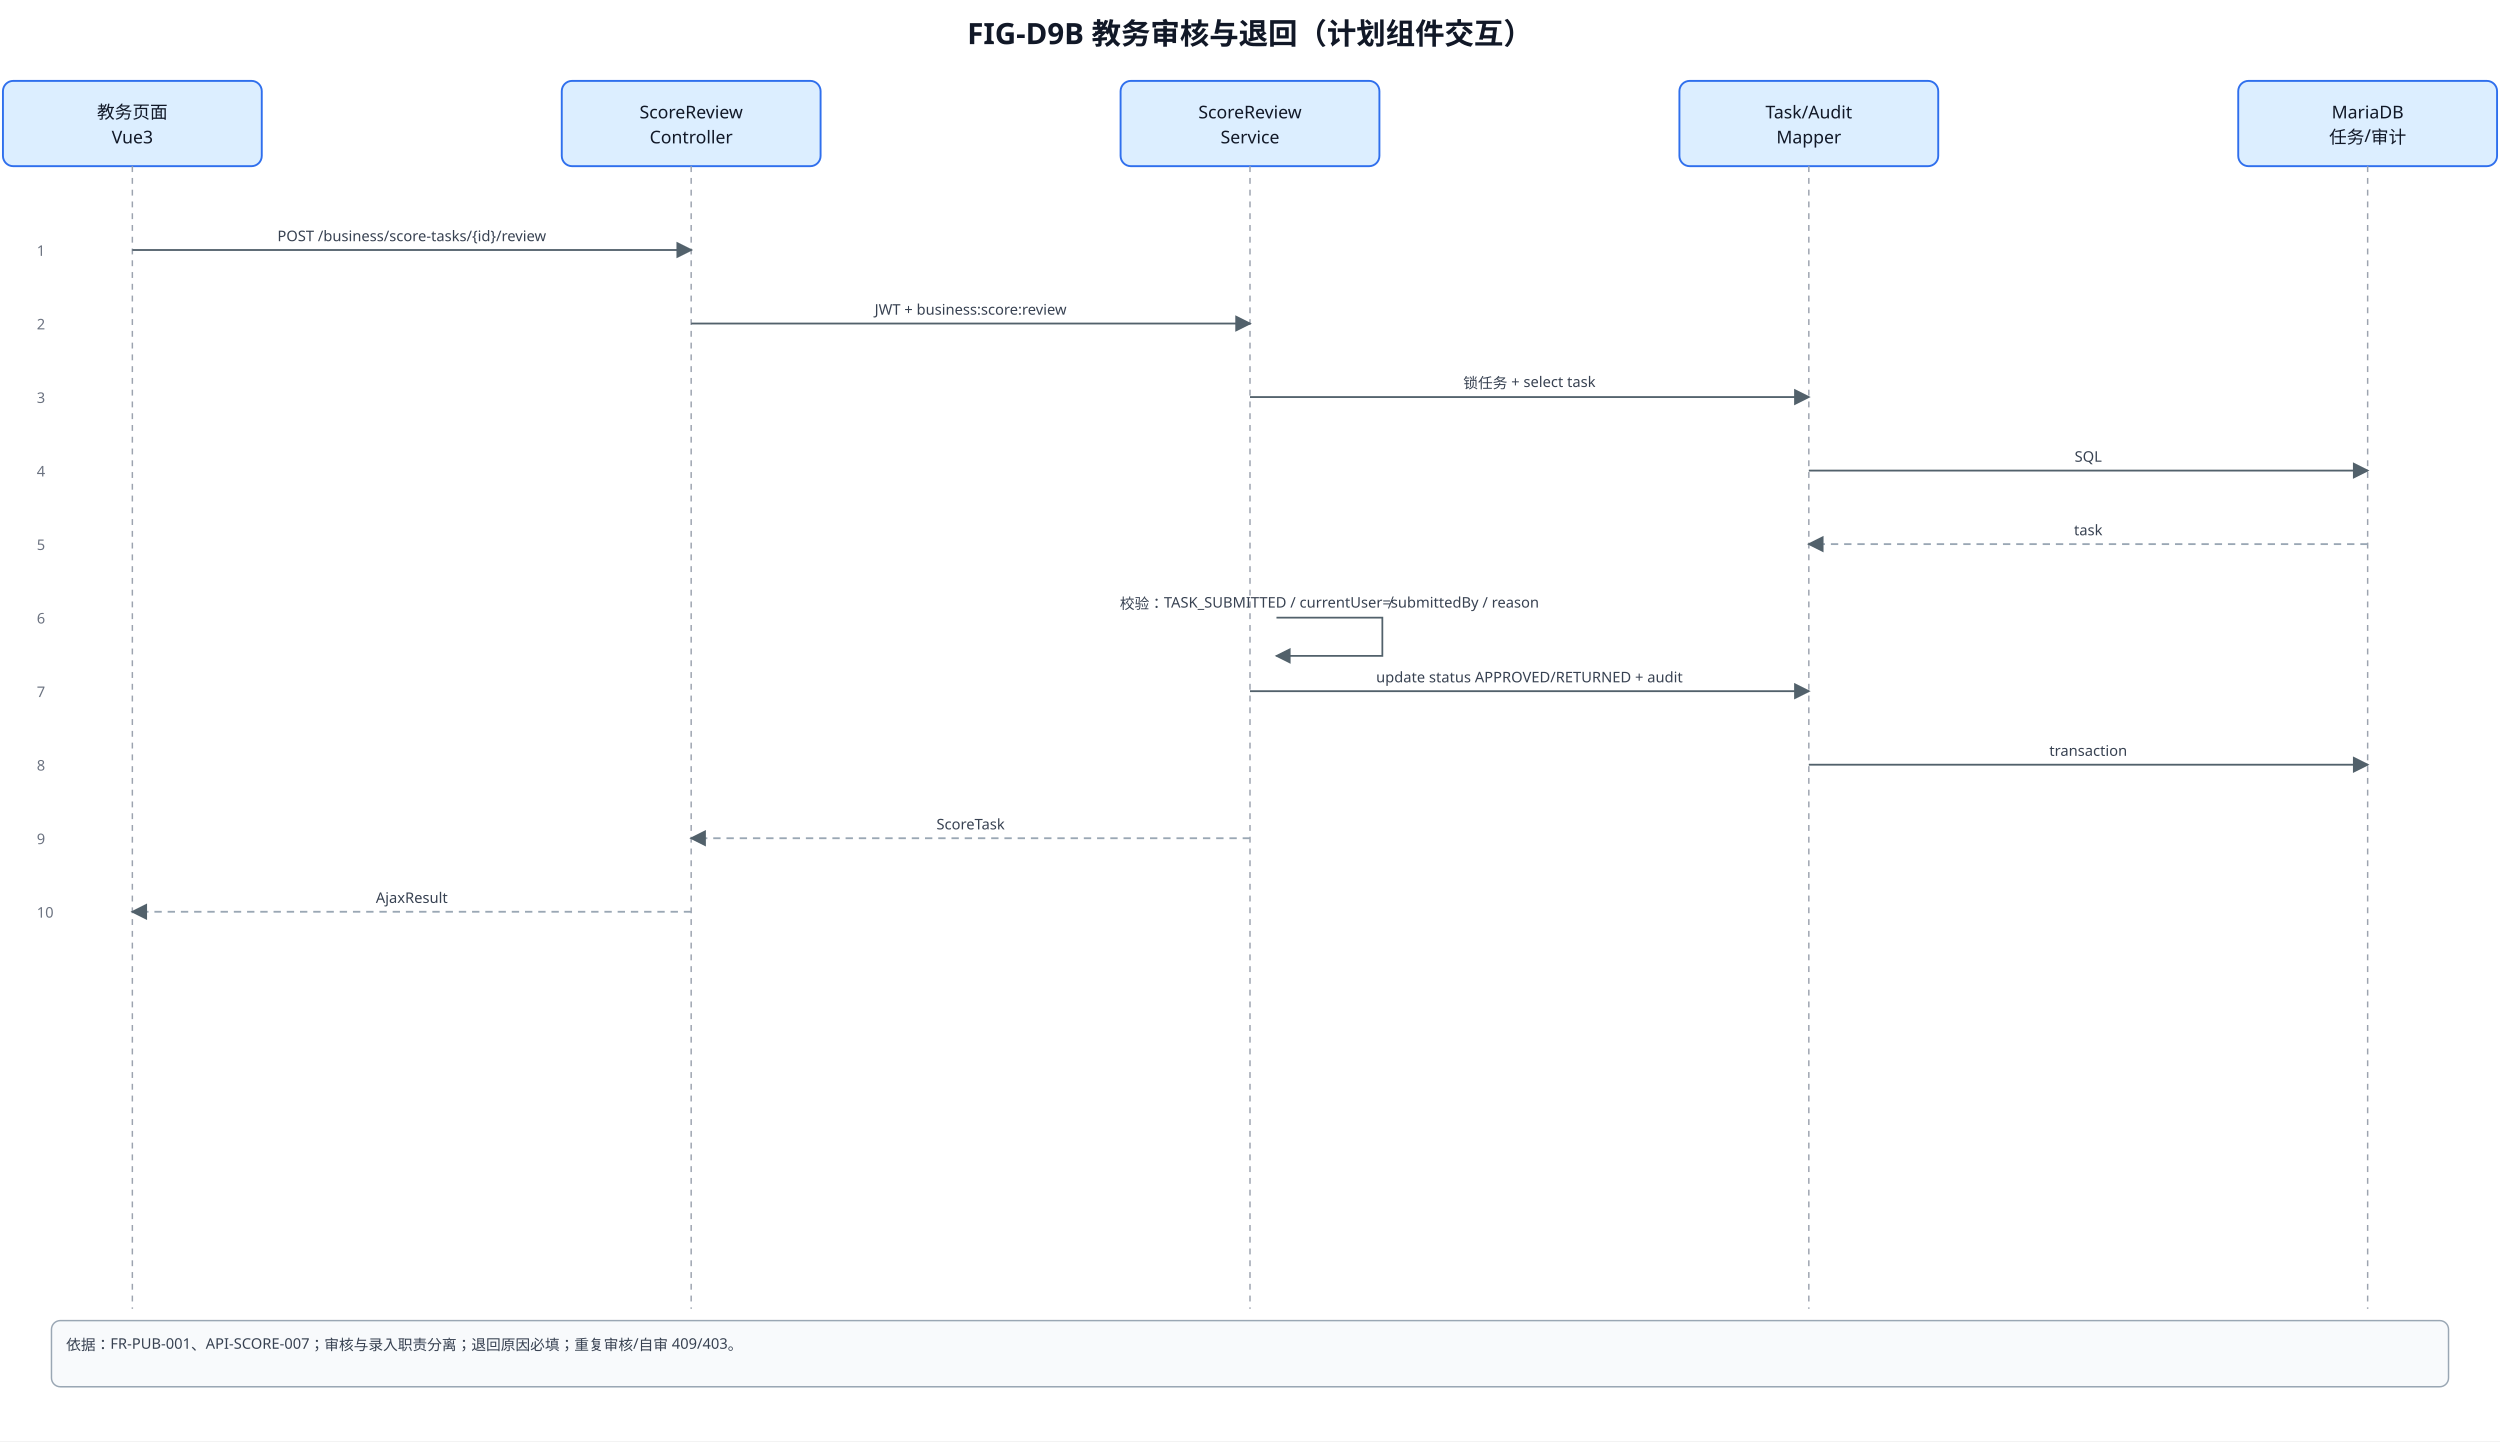
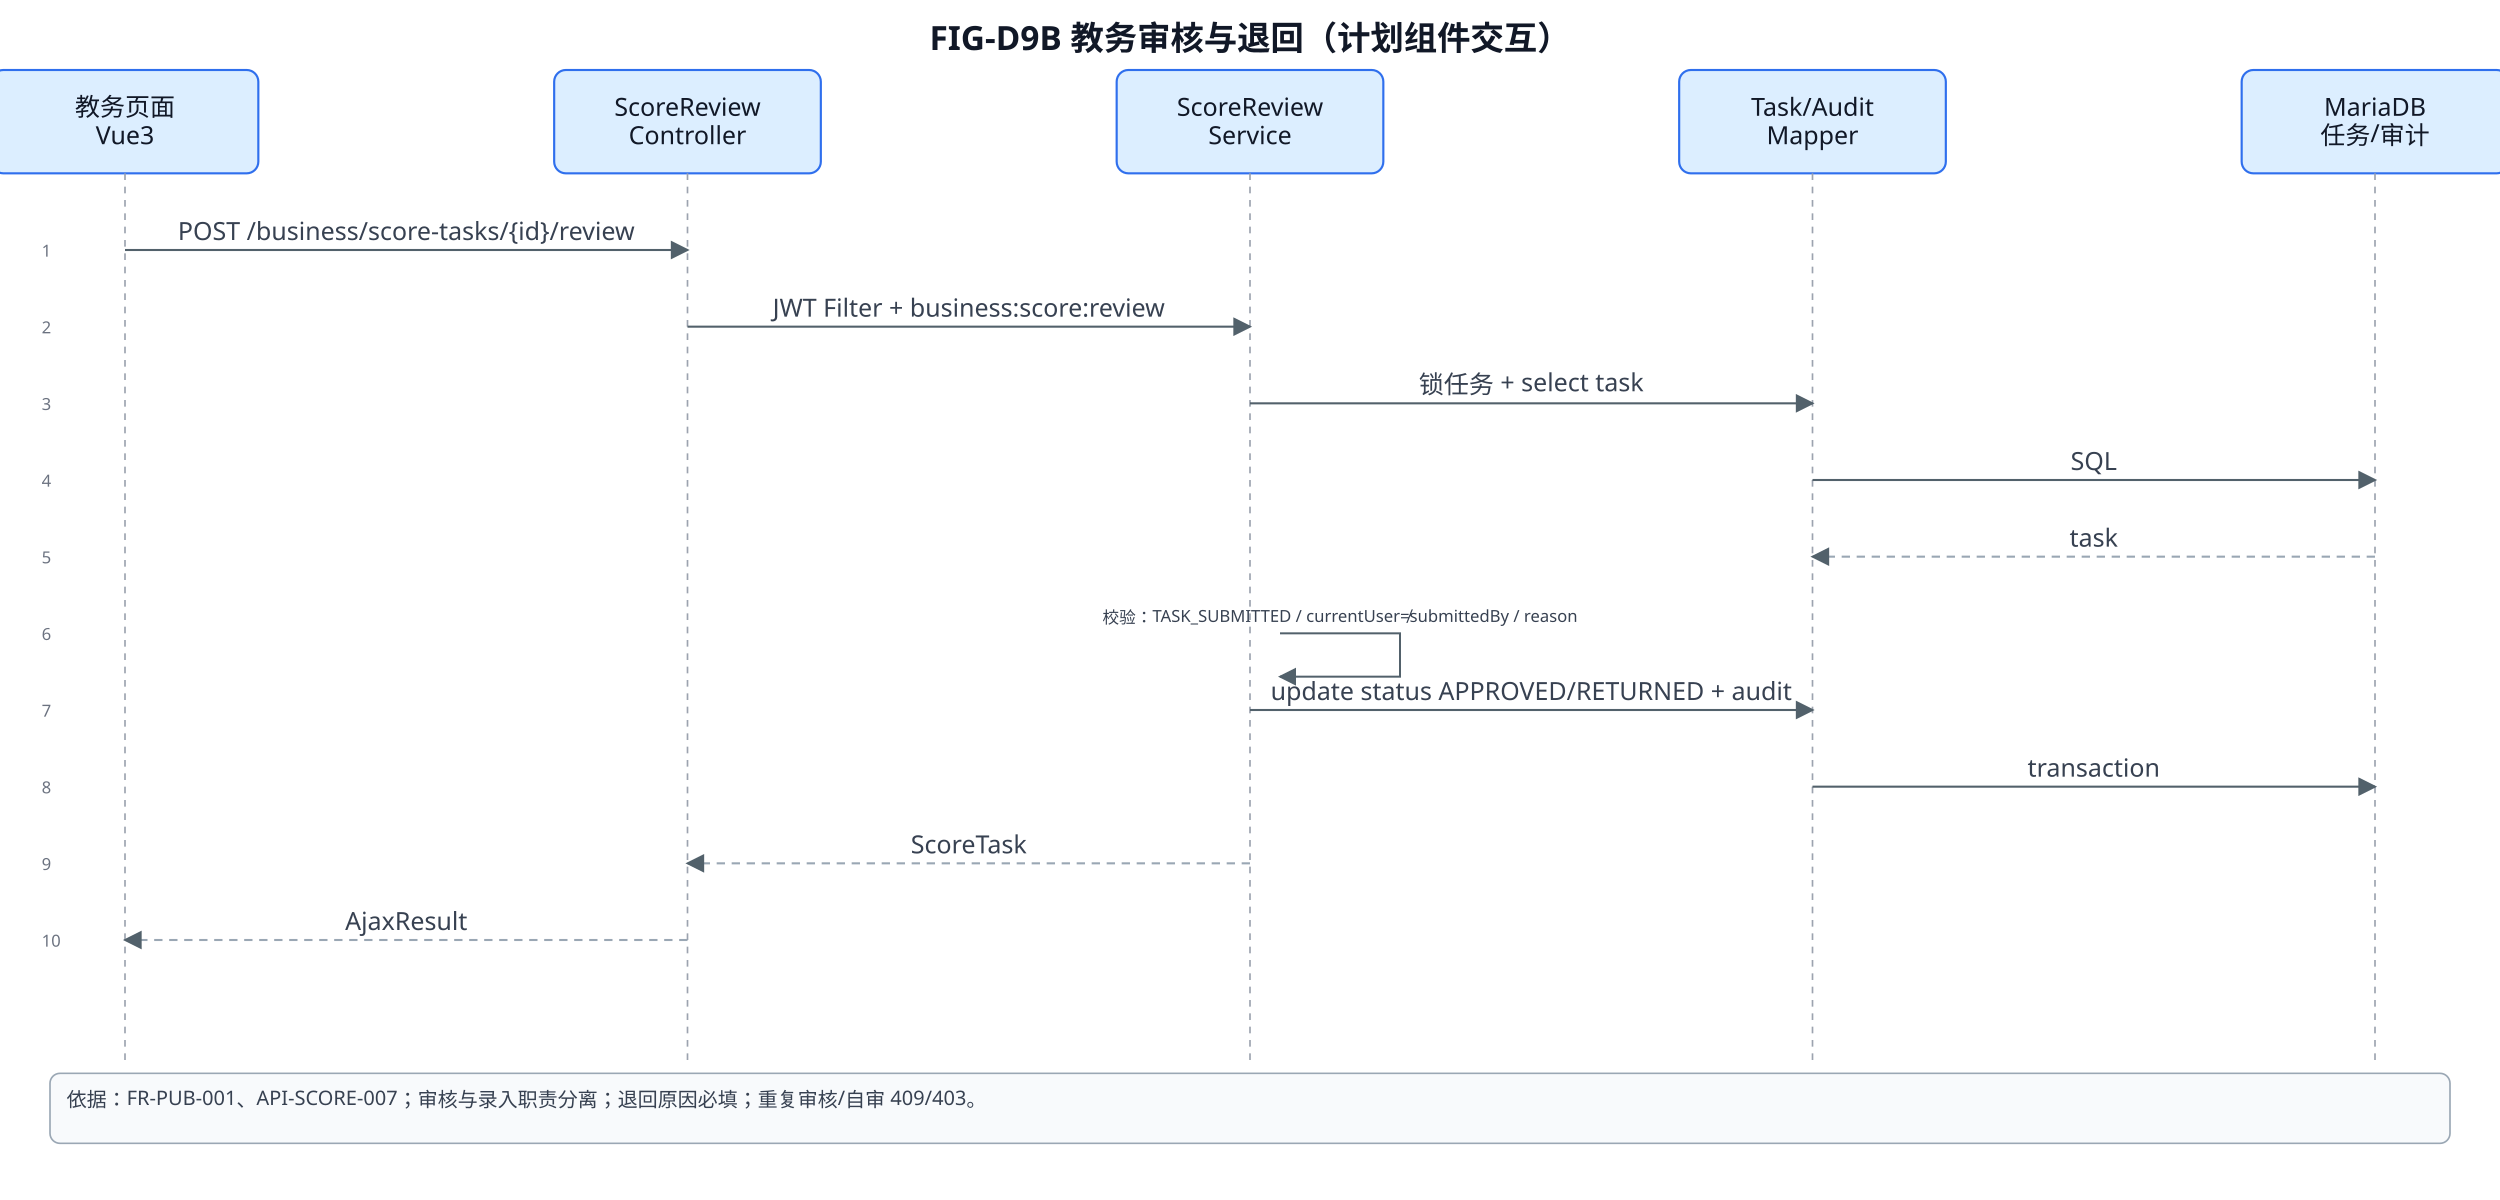
- <svg xmlns="http://www.w3.org/2000/svg" width="1700" height="980" viewBox="0 0 1700 980">
+ <svg xmlns="http://www.w3.org/2000/svg" width="1500" height="720" viewBox="0 0 1500 720">
  <defs>
    <marker id="arrow" markerWidth="9" markerHeight="9" refX="8" refY="4.5" orient="auto">
      <path d="M0,0 L9,4.5 L0,9 z" fill="#52616B" />
    </marker>
  </defs>
-   <rect width="1700" height="980" fill="#FFFFFF" />
-   <text x="850.0" y="30" text-anchor="middle" font-family="SimHei" font-size="20" font-weight="bold" fill="#111827">FIG-D9B  教务审核与退回（计划组件交互）</text>
-   <rect x="2.0" y="55" width="176" height="58" rx="7" fill="#DCEEFF" stroke="#2F6FED" stroke-width="1.3" />
-   <text x="90.0" y="80.5" text-anchor="middle" font-family="SimHei" font-size="12" fill="#111827">教务页面</text>
-   <text x="90.0" y="97.5" text-anchor="middle" font-family="SimHei" font-size="12" fill="#111827">Vue3</text>
-   <line x1="90.0" y1="113" x2="90.0" y2="890" stroke="#9CA3AF" stroke-width="1" stroke-dasharray="4 4" />
-   <rect x="382.0" y="55" width="176" height="58" rx="7" fill="#DCEEFF" stroke="#2F6FED" stroke-width="1.3" />
-   <text x="470.0" y="80.5" text-anchor="middle" font-family="SimHei" font-size="12" fill="#111827">ScoreReview</text>
-   <text x="470.0" y="97.5" text-anchor="middle" font-family="SimHei" font-size="12" fill="#111827">Controller</text>
-   <line x1="470.0" y1="113" x2="470.0" y2="890" stroke="#9CA3AF" stroke-width="1" stroke-dasharray="4 4" />
-   <rect x="762.0" y="55" width="176" height="58" rx="7" fill="#DCEEFF" stroke="#2F6FED" stroke-width="1.3" />
-   <text x="850.0" y="80.5" text-anchor="middle" font-family="SimHei" font-size="12" fill="#111827">ScoreReview</text>
-   <text x="850.0" y="97.5" text-anchor="middle" font-family="SimHei" font-size="12" fill="#111827">Service</text>
-   <line x1="850.0" y1="113" x2="850.0" y2="890" stroke="#9CA3AF" stroke-width="1" stroke-dasharray="4 4" />
-   <rect x="1142.0" y="55" width="176" height="58" rx="7" fill="#DCEEFF" stroke="#2F6FED" stroke-width="1.3" />
-   <text x="1230.0" y="80.5" text-anchor="middle" font-family="SimHei" font-size="12" fill="#111827">Task/Audit</text>
-   <text x="1230.0" y="97.5" text-anchor="middle" font-family="SimHei" font-size="12" fill="#111827">Mapper</text>
-   <line x1="1230.0" y1="113" x2="1230.0" y2="890" stroke="#9CA3AF" stroke-width="1" stroke-dasharray="4 4" />
-   <rect x="1522.0" y="55" width="176" height="58" rx="7" fill="#DCEEFF" stroke="#2F6FED" stroke-width="1.3" />
-   <text x="1610.0" y="80.5" text-anchor="middle" font-family="SimHei" font-size="12" fill="#111827">MariaDB</text>
-   <text x="1610.0" y="97.5" text-anchor="middle" font-family="SimHei" font-size="12" fill="#111827">任务/审计</text>
-   <line x1="1610.0" y1="113" x2="1610.0" y2="890" stroke="#9CA3AF" stroke-width="1" stroke-dasharray="4 4" />
-   <line x1="90.0" y1="170" x2="470.0" y2="170" stroke="#52616B" stroke-width="1.25" marker-end="url(#arrow)" />
-   <text x="280.0" y="164" text-anchor="middle" font-family="SimHei" font-size="10" fill="#374151">POST /business/score-tasks/{id}/review</text>
-   <text x="25" y="174" font-family="SimHei" font-size="10" fill="#6B7280">1</text>
-   <line x1="470.0" y1="220" x2="850.0" y2="220" stroke="#52616B" stroke-width="1.25" marker-end="url(#arrow)" />
-   <text x="660.0" y="214" text-anchor="middle" font-family="SimHei" font-size="10" fill="#374151">JWT + business:score:review</text>
-   <text x="25" y="224" font-family="SimHei" font-size="10" fill="#6B7280">2</text>
-   <line x1="850.0" y1="270" x2="1230.0" y2="270" stroke="#52616B" stroke-width="1.25" marker-end="url(#arrow)" />
-   <text x="1040.0" y="264" text-anchor="middle" font-family="SimHei" font-size="10" fill="#374151">锁任务 + select task</text>
-   <text x="25" y="274" font-family="SimHei" font-size="10" fill="#6B7280">3</text>
-   <line x1="1230.0" y1="320" x2="1610.0" y2="320" stroke="#52616B" stroke-width="1.25" marker-end="url(#arrow)" />
-   <text x="1420.0" y="314" text-anchor="middle" font-family="SimHei" font-size="10" fill="#374151">SQL</text>
-   <text x="25" y="324" font-family="SimHei" font-size="10" fill="#6B7280">4</text>
-   <line x1="1610.0" y1="370" x2="1230.0" y2="370" stroke="#9AA7B4" stroke-width="1.25" stroke-dasharray="5 4" marker-end="url(#arrow)" />
-   <text x="1420.0" y="364" text-anchor="middle" font-family="SimHei" font-size="10" fill="#374151">task</text>
-   <text x="25" y="374" font-family="SimHei" font-size="10" fill="#6B7280">5</text>
-   <path d="M868.0,420 h72 v26 h-72" fill="none" stroke="#52616B" stroke-width="1.2" marker-end="url(#arrow)" />
-   <text x="904.0" y="414" text-anchor="middle" font-family="SimHei" font-size="10" fill="#374151">校验：TASK_SUBMITTED / currentUser≠submittedBy / reason</text>
-   <text x="25" y="424" font-family="SimHei" font-size="10" fill="#6B7280">6</text>
-   <line x1="850.0" y1="470" x2="1230.0" y2="470" stroke="#52616B" stroke-width="1.25" marker-end="url(#arrow)" />
-   <text x="1040.0" y="464" text-anchor="middle" font-family="SimHei" font-size="10" fill="#374151">update status APPROVED/RETURNED + audit</text>
-   <text x="25" y="474" font-family="SimHei" font-size="10" fill="#6B7280">7</text>
-   <line x1="1230.0" y1="520" x2="1610.0" y2="520" stroke="#52616B" stroke-width="1.25" marker-end="url(#arrow)" />
-   <text x="1420.0" y="514" text-anchor="middle" font-family="SimHei" font-size="10" fill="#374151">transaction</text>
-   <text x="25" y="524" font-family="SimHei" font-size="10" fill="#6B7280">8</text>
-   <line x1="850.0" y1="570" x2="470.0" y2="570" stroke="#9AA7B4" stroke-width="1.25" stroke-dasharray="5 4" marker-end="url(#arrow)" />
-   <text x="660.0" y="564" text-anchor="middle" font-family="SimHei" font-size="10" fill="#374151">ScoreTask</text>
-   <text x="25" y="574" font-family="SimHei" font-size="10" fill="#6B7280">9</text>
-   <line x1="470.0" y1="620" x2="90.0" y2="620" stroke="#9AA7B4" stroke-width="1.25" stroke-dasharray="5 4" marker-end="url(#arrow)" />
-   <text x="280.0" y="614" text-anchor="middle" font-family="SimHei" font-size="10" fill="#374151">AjaxResult</text>
-   <text x="25" y="624" font-family="SimHei" font-size="10" fill="#6B7280">10</text>
-   <rect x="35" y="898" width="1630" height="45" rx="6" fill="#F8FAFC" stroke="#9AA7B4" />
-   <text x="45" y="918" font-family="SimHei" font-size="10" fill="#374151">依据：FR-PUB-001、API-SCORE-007；审核与录入职责分离；退回原因必填；重复审核/自审 409/403。</text>
+   <rect width="1500" height="720" fill="#FFFFFF" />
+   <text x="750.0" y="30" text-anchor="middle" font-family="SimHei" font-size="20" font-weight="bold" fill="#111827">FIG-D9B  教务审核与退回（计划组件交互）</text>
+   <rect x="-5.0" y="42" width="160" height="62" rx="7" fill="#DCEEFF" stroke="#2F6FED" stroke-width="1.3" />
+   <text x="75.0" y="69.5" text-anchor="middle" font-family="SimHei" font-size="15" fill="#111827">教务页面</text>
+   <text x="75.0" y="86.5" text-anchor="middle" font-family="SimHei" font-size="15" fill="#111827">Vue3</text>
+   <line x1="75.0" y1="104" x2="75.0" y2="640" stroke="#9CA3AF" stroke-width="1" stroke-dasharray="4 4" />
+   <rect x="332.5" y="42" width="160" height="62" rx="7" fill="#DCEEFF" stroke="#2F6FED" stroke-width="1.3" />
+   <text x="412.5" y="69.5" text-anchor="middle" font-family="SimHei" font-size="15" fill="#111827">ScoreReview</text>
+   <text x="412.5" y="86.5" text-anchor="middle" font-family="SimHei" font-size="15" fill="#111827">Controller</text>
+   <line x1="412.5" y1="104" x2="412.5" y2="640" stroke="#9CA3AF" stroke-width="1" stroke-dasharray="4 4" />
+   <rect x="670.0" y="42" width="160" height="62" rx="7" fill="#DCEEFF" stroke="#2F6FED" stroke-width="1.3" />
+   <text x="750.0" y="69.5" text-anchor="middle" font-family="SimHei" font-size="15" fill="#111827">ScoreReview</text>
+   <text x="750.0" y="86.5" text-anchor="middle" font-family="SimHei" font-size="15" fill="#111827">Service</text>
+   <line x1="750.0" y1="104" x2="750.0" y2="640" stroke="#9CA3AF" stroke-width="1" stroke-dasharray="4 4" />
+   <rect x="1007.5" y="42" width="160" height="62" rx="7" fill="#DCEEFF" stroke="#2F6FED" stroke-width="1.3" />
+   <text x="1087.5" y="69.5" text-anchor="middle" font-family="SimHei" font-size="15" fill="#111827">Task/Audit</text>
+   <text x="1087.5" y="86.5" text-anchor="middle" font-family="SimHei" font-size="15" fill="#111827">Mapper</text>
+   <line x1="1087.5" y1="104" x2="1087.5" y2="640" stroke="#9CA3AF" stroke-width="1" stroke-dasharray="4 4" />
+   <rect x="1345.0" y="42" width="160" height="62" rx="7" fill="#DCEEFF" stroke="#2F6FED" stroke-width="1.3" />
+   <text x="1425.0" y="69.5" text-anchor="middle" font-family="SimHei" font-size="15" fill="#111827">MariaDB</text>
+   <text x="1425.0" y="86.5" text-anchor="middle" font-family="SimHei" font-size="15" fill="#111827">任务/审计</text>
+   <line x1="1425.0" y1="104" x2="1425.0" y2="640" stroke="#9CA3AF" stroke-width="1" stroke-dasharray="4 4" />
+   <line x1="75.0" y1="150" x2="412.5" y2="150" stroke="#52616B" stroke-width="1.25" marker-end="url(#arrow)" />
+   <text x="243.75" y="144" text-anchor="middle" font-family="SimHei" font-size="15" fill="#374151">POST /business/score-tasks/{id}/review</text>
+   <text x="25" y="154" font-family="SimHei" font-size="10" fill="#6B7280">1</text>
+   <line x1="412.5" y1="196" x2="750.0" y2="196" stroke="#52616B" stroke-width="1.25" marker-end="url(#arrow)" />
+   <text x="581.25" y="190" text-anchor="middle" font-family="SimHei" font-size="15" fill="#374151">JWT Filter + business:score:review</text>
+   <text x="25" y="200" font-family="SimHei" font-size="10" fill="#6B7280">2</text>
+   <line x1="750.0" y1="242" x2="1087.5" y2="242" stroke="#52616B" stroke-width="1.25" marker-end="url(#arrow)" />
+   <text x="918.75" y="236" text-anchor="middle" font-family="SimHei" font-size="15" fill="#374151">锁任务 + select task</text>
+   <text x="25" y="246" font-family="SimHei" font-size="10" fill="#6B7280">3</text>
+   <line x1="1087.5" y1="288" x2="1425.0" y2="288" stroke="#52616B" stroke-width="1.25" marker-end="url(#arrow)" />
+   <text x="1256.25" y="282" text-anchor="middle" font-family="SimHei" font-size="15" fill="#374151">SQL</text>
+   <text x="25" y="292" font-family="SimHei" font-size="10" fill="#6B7280">4</text>
+   <line x1="1425.0" y1="334" x2="1087.5" y2="334" stroke="#9AA7B4" stroke-width="1.25" stroke-dasharray="5 4" marker-end="url(#arrow)" />
+   <text x="1256.25" y="328" text-anchor="middle" font-family="SimHei" font-size="15" fill="#374151">task</text>
+   <text x="25" y="338" font-family="SimHei" font-size="10" fill="#6B7280">5</text>
+   <path d="M768.0,380 h72 v26 h-72" fill="none" stroke="#52616B" stroke-width="1.2" marker-end="url(#arrow)" />
+   <text x="804.0" y="374" text-anchor="middle" font-family="SimHei" font-size="10" fill="#374151">校验：TASK_SUBMITTED / currentUser≠submittedBy / reason</text>
+   <text x="25" y="384" font-family="SimHei" font-size="10" fill="#6B7280">6</text>
+   <line x1="750.0" y1="426" x2="1087.5" y2="426" stroke="#52616B" stroke-width="1.25" marker-end="url(#arrow)" />
+   <text x="918.75" y="420" text-anchor="middle" font-family="SimHei" font-size="15" fill="#374151">update status APPROVED/RETURNED + audit</text>
+   <text x="25" y="430" font-family="SimHei" font-size="10" fill="#6B7280">7</text>
+   <line x1="1087.5" y1="472" x2="1425.0" y2="472" stroke="#52616B" stroke-width="1.25" marker-end="url(#arrow)" />
+   <text x="1256.25" y="466" text-anchor="middle" font-family="SimHei" font-size="15" fill="#374151">transaction</text>
+   <text x="25" y="476" font-family="SimHei" font-size="10" fill="#6B7280">8</text>
+   <line x1="750.0" y1="518" x2="412.5" y2="518" stroke="#9AA7B4" stroke-width="1.25" stroke-dasharray="5 4" marker-end="url(#arrow)" />
+   <text x="581.25" y="512" text-anchor="middle" font-family="SimHei" font-size="15" fill="#374151">ScoreTask</text>
+   <text x="25" y="522" font-family="SimHei" font-size="10" fill="#6B7280">9</text>
+   <line x1="412.5" y1="564" x2="75.0" y2="564" stroke="#9AA7B4" stroke-width="1.25" stroke-dasharray="5 4" marker-end="url(#arrow)" />
+   <text x="243.75" y="558" text-anchor="middle" font-family="SimHei" font-size="15" fill="#374151">AjaxResult</text>
+   <text x="25" y="568" font-family="SimHei" font-size="10" fill="#6B7280">10</text>
+   <rect x="30" y="644" width="1440" height="42" rx="6" fill="#F8FAFC" stroke="#9AA7B4" />
+   <text x="40" y="664" font-family="SimHei" font-size="12" fill="#374151">依据：FR-PUB-001、API-SCORE-007；审核与录入职责分离；退回原因必填；重复审核/自审 409/403。</text>
</svg>
